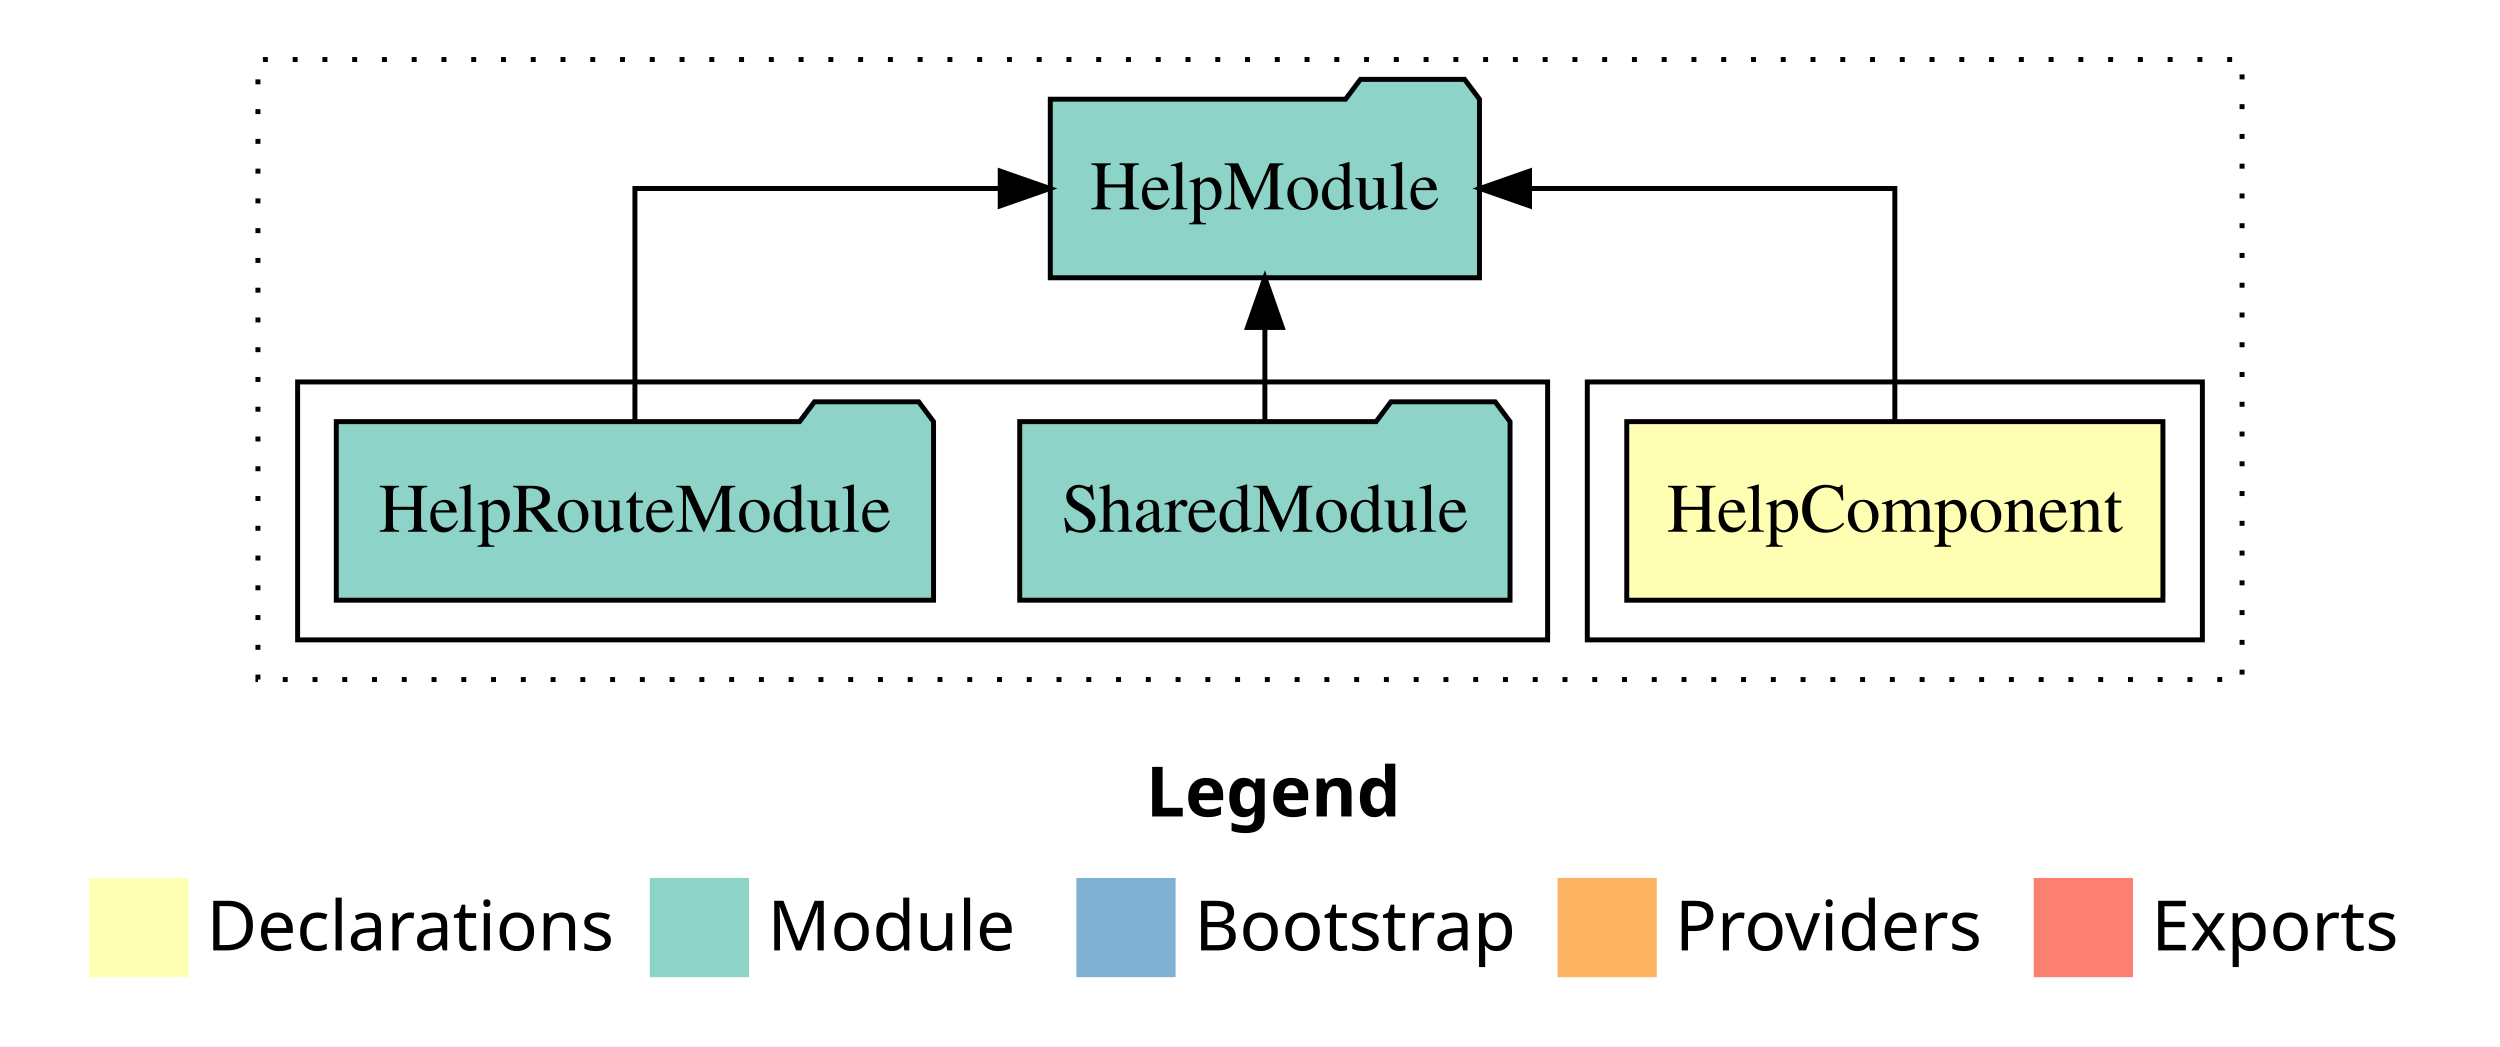
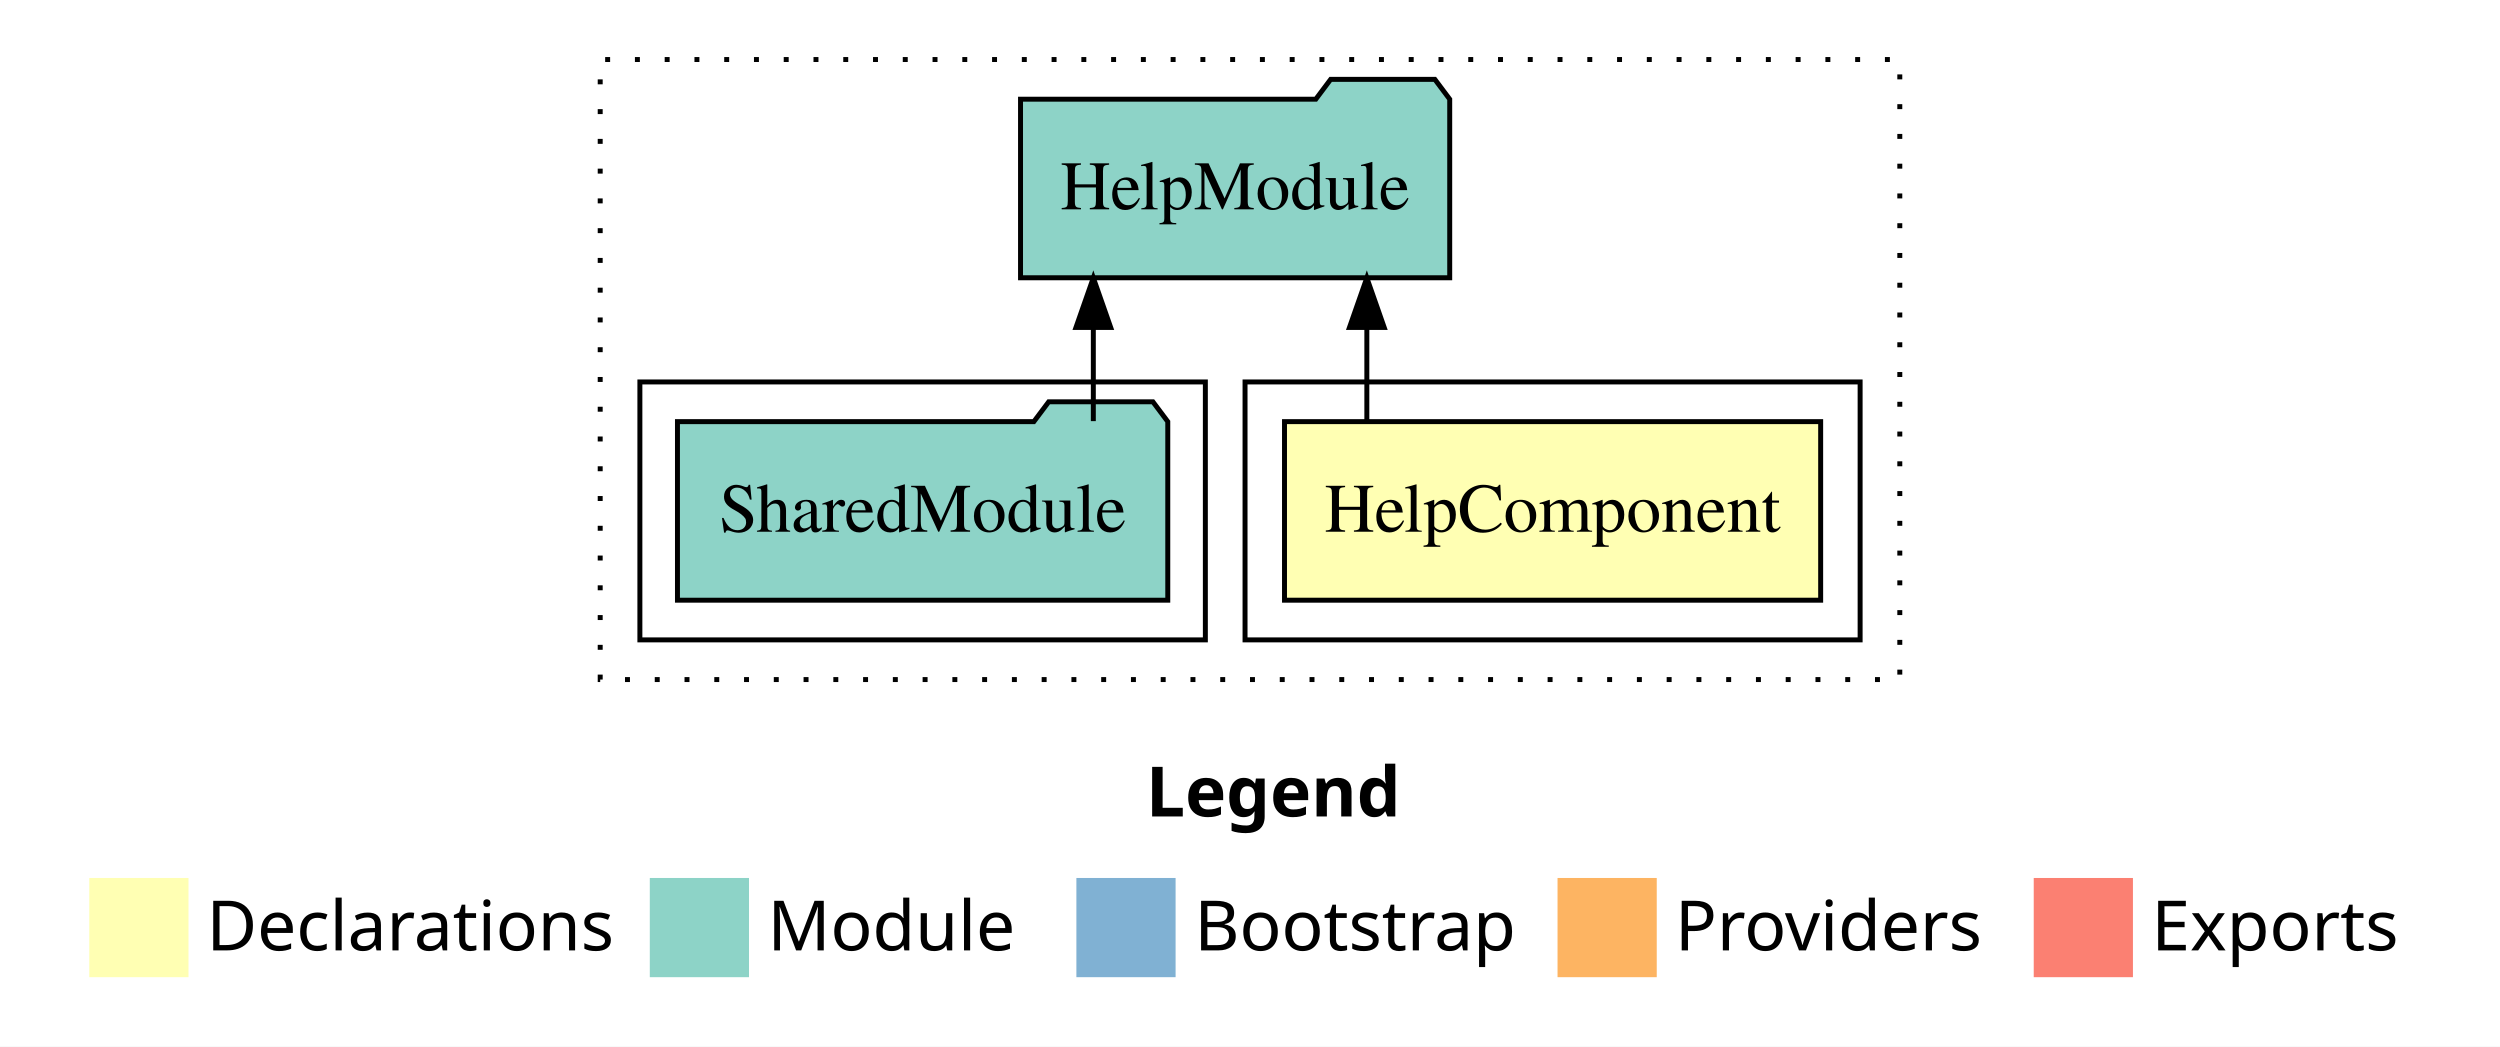
<svg xmlns="http://www.w3.org/2000/svg" width="504pt" height="211pt" viewBox="0.00 0.00 504.00 211.00">
  <g id="graph0" class="graph" transform="scale(1 1) rotate(0) translate(4 207)">
    <polygon fill="#ffffff" stroke="transparent" points="-4,4 -4,-207 500,-207 500,4 -4,4" />
    <text text-anchor="start" x="227.009" y="-42.4" font-family="sans-serif" font-weight="bold" font-size="14.00" fill="#000000">Legend</text>
    <polygon fill="#ffffb3" stroke="transparent" points="14,-10 14,-30 34,-30 34,-10 14,-10" />
    <text text-anchor="start" x="37.629" y="-15.4" font-family="sans-serif" font-size="14.00" fill="#000000">  Declarations</text>
    <polygon fill="#8dd3c7" stroke="transparent" points="127,-10 127,-30 147,-30 147,-10 127,-10" />
    <text text-anchor="start" x="150.725" y="-15.4" font-family="sans-serif" font-size="14.00" fill="#000000">  Module</text>
    <polygon fill="#80b1d3" stroke="transparent" points="213,-10 213,-30 233,-30 233,-10 213,-10" />
    <text text-anchor="start" x="236.781" y="-15.4" font-family="sans-serif" font-size="14.00" fill="#000000">  Bootstrap</text>
    <polygon fill="#fdb462" stroke="transparent" points="310,-10 310,-30 330,-30 330,-10 310,-10" />
    <text text-anchor="start" x="333.673" y="-15.4" font-family="sans-serif" font-size="14.00" fill="#000000">  Providers</text>
    <polygon fill="#fb8072" stroke="transparent" points="406,-10 406,-30 426,-30 426,-10 406,-10" />
    <text text-anchor="start" x="429.726" y="-15.4" font-family="sans-serif" font-size="14.00" fill="#000000">  Exports</text>
    <g id="clust1" class="cluster">
-       <polygon fill="none" stroke="#000000" stroke-dasharray="1,5" points="48,-70 48,-195 448,-195 448,-70 48,-70" />
+       <polygon fill="none" stroke="#000000" stroke-dasharray="1,5" points="117,-70 117,-195 379,-195 379,-70 117,-70" />
    </g>
    <g id="clust2" class="cluster">
-       <polygon fill="none" stroke="#000000" points="316,-78 316,-130 440,-130 440,-78 316,-78" />
+       <polygon fill="none" stroke="#000000" points="247,-78 247,-130 371,-130 371,-78 247,-78" />
    </g>
    <g id="clust4" class="cluster">
-       <polygon fill="none" stroke="#000000" points="56,-78 56,-130 308,-130 308,-78 56,-78" />
+       <polygon fill="none" stroke="#000000" points="125,-78 125,-130 239,-130 239,-78 125,-78" />
    </g>
    <g id="node1" class="node">
-       <polygon fill="#ffffb3" stroke="#000000" points="432.045,-122 323.955,-122 323.955,-86 432.045,-86 432.045,-122" />
-       <text text-anchor="middle" x="378" y="-99.8" font-family="Times,serif" font-size="14.00" fill="#000000">HelpComponent</text>
+       <polygon fill="#ffffb3" stroke="#000000" points="363.045,-122 254.955,-122 254.955,-86 363.045,-86 363.045,-122" />
+       <text text-anchor="middle" x="309" y="-99.8" font-family="Times,serif" font-size="14.00" fill="#000000">HelpComponent</text>
    </g>
    <g id="node2" class="node">
-       <polygon fill="#8dd3c7" stroke="#000000" points="294.262,-187 291.262,-191 270.262,-191 267.262,-187 207.738,-187 207.738,-151 294.262,-151 294.262,-187" />
-       <text text-anchor="middle" x="251" y="-164.8" font-family="Times,serif" font-size="14.00" fill="#000000">HelpModule</text>
+       <polygon fill="#8dd3c7" stroke="#000000" points="288.262,-187 285.262,-191 264.262,-191 261.262,-187 201.738,-187 201.738,-151 288.262,-151 288.262,-187" />
+       <text text-anchor="middle" x="245" y="-164.8" font-family="Times,serif" font-size="14.00" fill="#000000">HelpModule</text>
    </g>
    <g id="edge1" class="edge">
-       <path fill="none" stroke="#000000" d="M378,-122.106C378,-141.339 378,-169 378,-169 378,-169 304.351,-169 304.351,-169" />
-       <polygon fill="#000000" stroke="#000000" points="304.351,-165.5 294.351,-169 304.351,-172.5 304.351,-165.5" />
+       <path fill="none" stroke="#000000" d="M271.554,-122.106C271.554,-122.106 271.554,-140.991 271.554,-140.991" />
+       <polygon fill="#000000" stroke="#000000" points="268.054,-140.991 271.554,-150.991 275.054,-140.991 268.054,-140.991" />
    </g>
    <g id="node3" class="node">
-       <polygon fill="#8dd3c7" stroke="#000000" points="300.423,-122 297.423,-126 276.423,-126 273.423,-122 201.577,-122 201.577,-86 300.423,-86 300.423,-122" />
-       <text text-anchor="middle" x="251" y="-99.8" font-family="Times,serif" font-size="14.00" fill="#000000">SharedModule</text>
+       <polygon fill="#8dd3c7" stroke="#000000" points="231.423,-122 228.423,-126 207.423,-126 204.423,-122 132.577,-122 132.577,-86 231.423,-86 231.423,-122" />
+       <text text-anchor="middle" x="182" y="-99.8" font-family="Times,serif" font-size="14.00" fill="#000000">SharedModule</text>
    </g>
    <g id="edge2" class="edge">
-       <path fill="none" stroke="#000000" d="M251,-122.106C251,-122.106 251,-140.991 251,-140.991" />
-       <polygon fill="#000000" stroke="#000000" points="247.5,-140.991 251,-150.991 254.5,-140.991 247.5,-140.991" />
-     </g>
-     <g id="node4" class="node">
-       <polygon fill="#8dd3c7" stroke="#000000" points="184.204,-122 181.204,-126 160.204,-126 157.204,-122 63.796,-122 63.796,-86 184.204,-86 184.204,-122" />
-       <text text-anchor="middle" x="124" y="-99.8" font-family="Times,serif" font-size="14.00" fill="#000000">HelpRouteModule</text>
-     </g>
-     <g id="edge3" class="edge">
-       <path fill="none" stroke="#000000" d="M124,-122.106C124,-141.339 124,-169 124,-169 124,-169 197.649,-169 197.649,-169" />
-       <polygon fill="#000000" stroke="#000000" points="197.649,-172.5 207.649,-169 197.649,-165.5 197.649,-172.5" />
+       <path fill="none" stroke="#000000" d="M216.415,-122.106C216.415,-122.106 216.415,-140.991 216.415,-140.991" />
+       <polygon fill="#000000" stroke="#000000" points="212.915,-140.991 216.415,-150.991 219.915,-140.991 212.915,-140.991" />
    </g>
  </g>
</svg>
